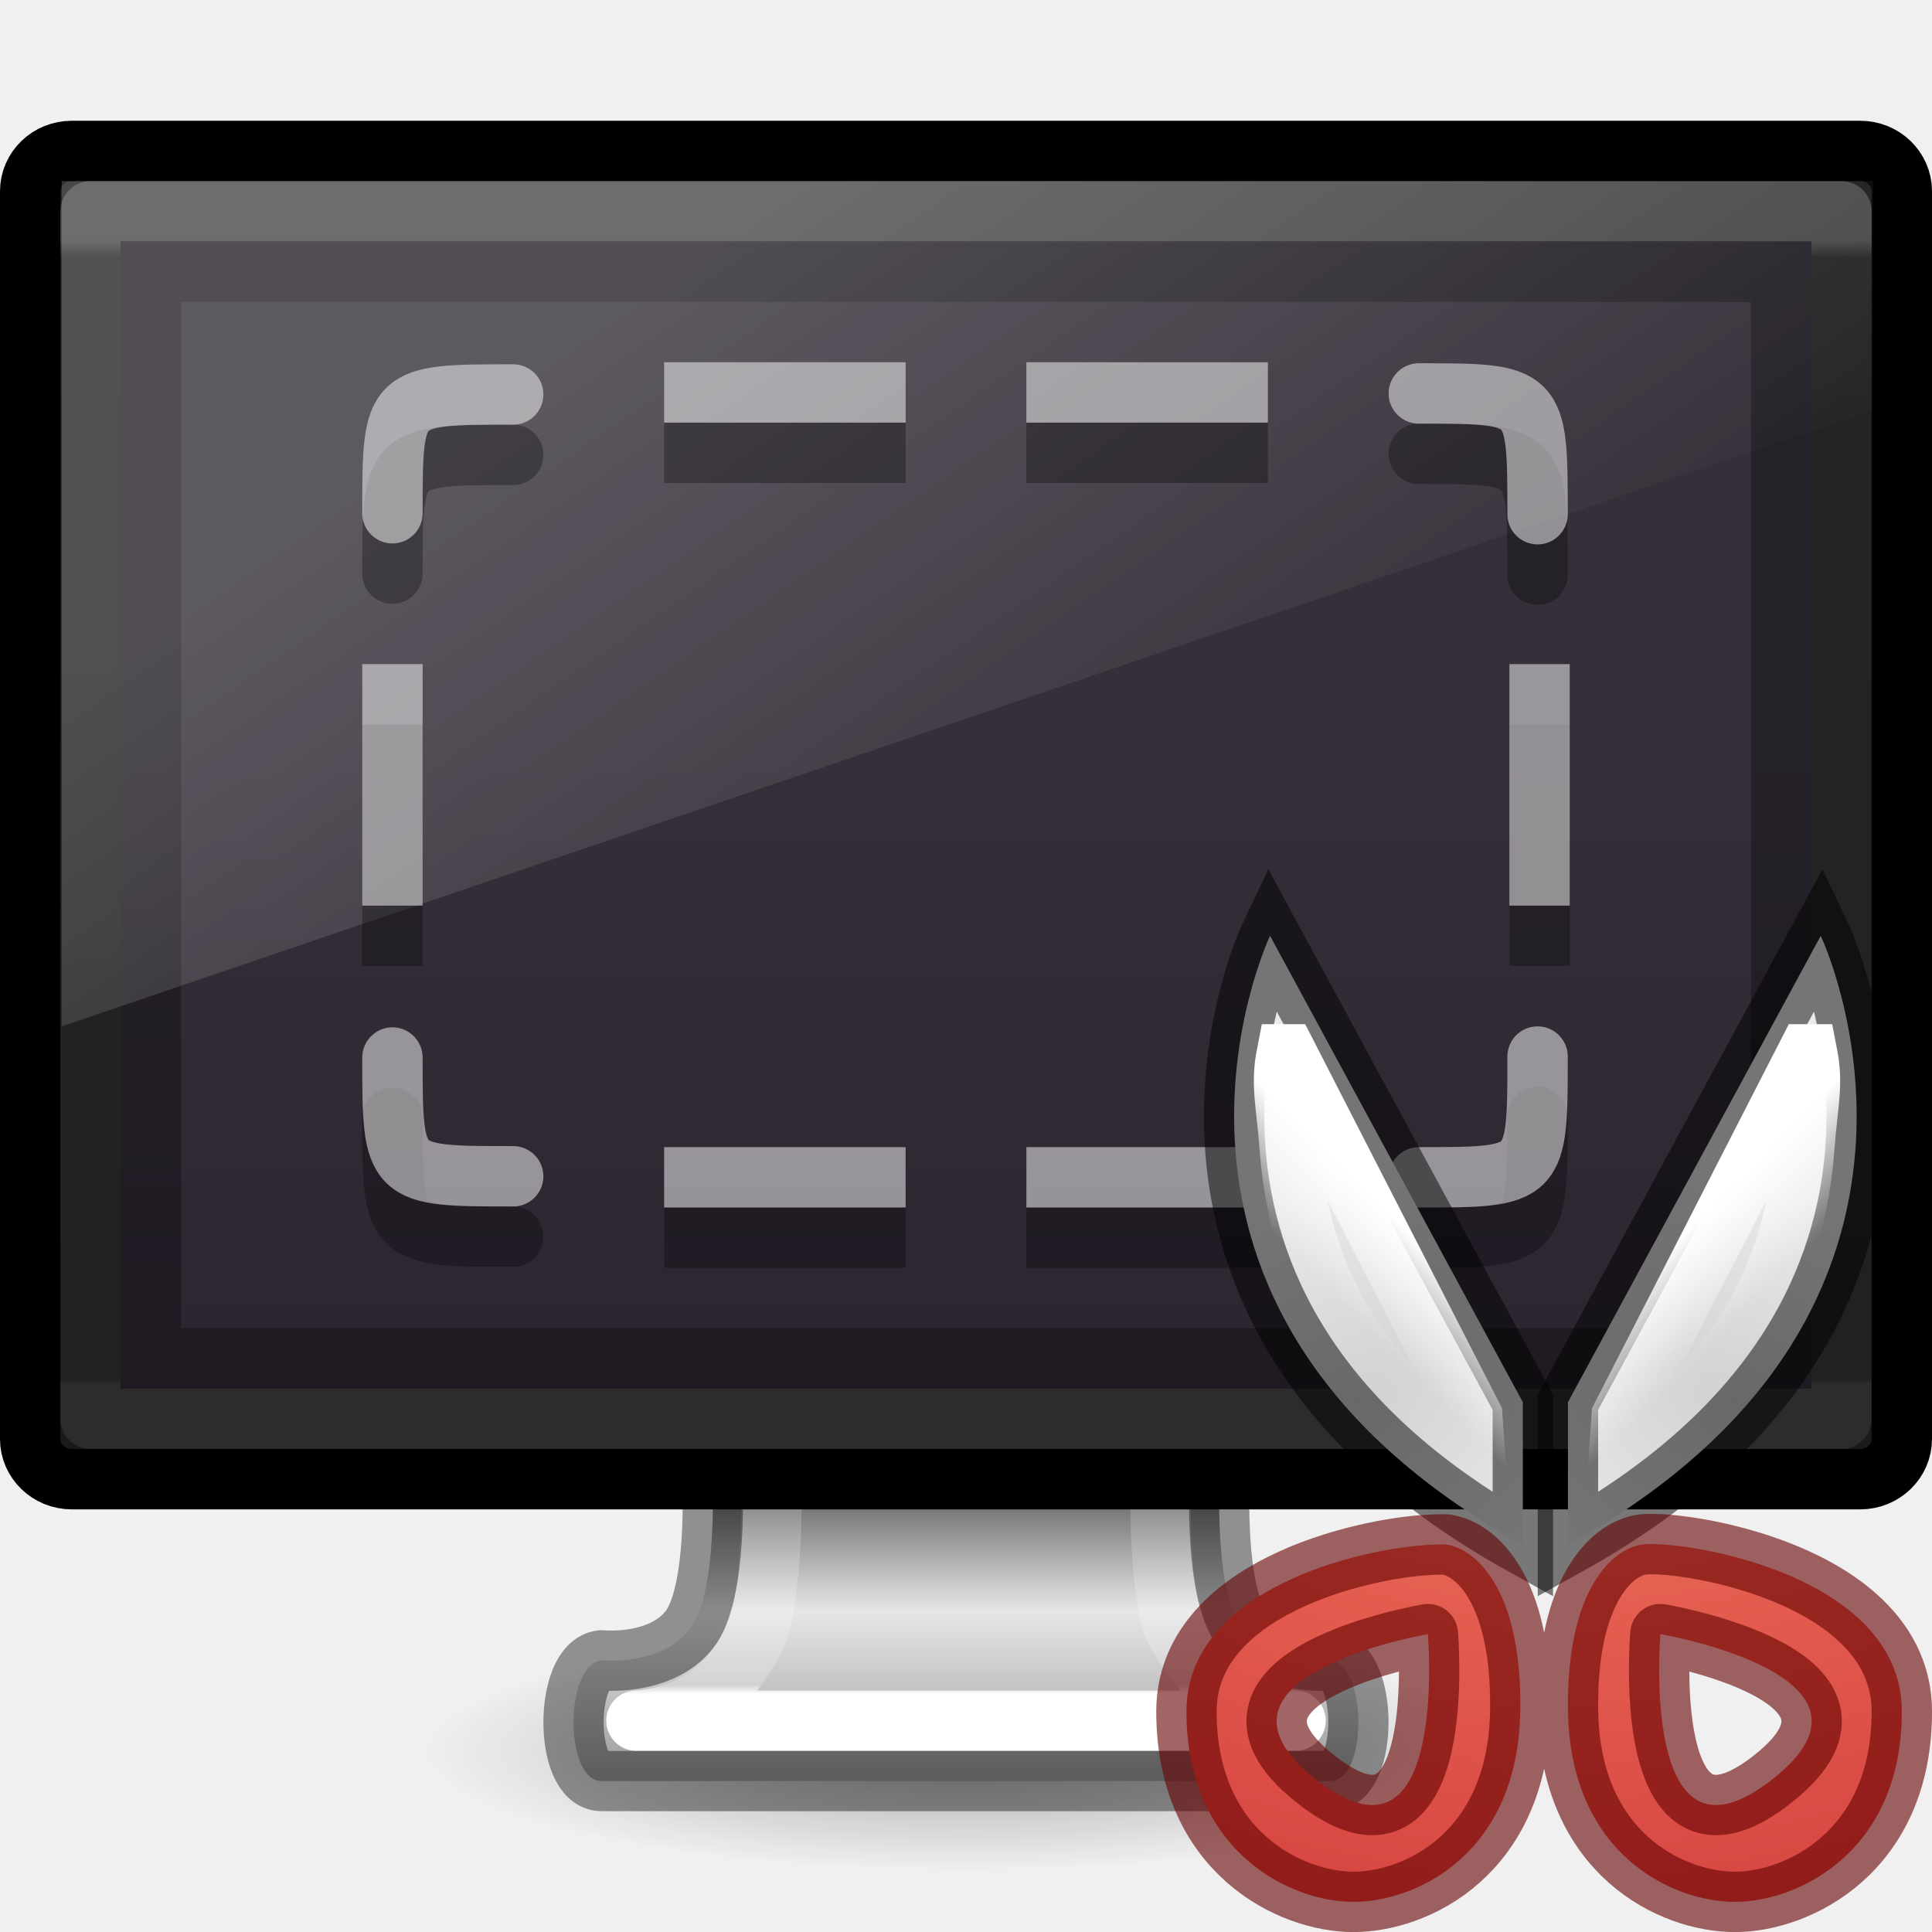
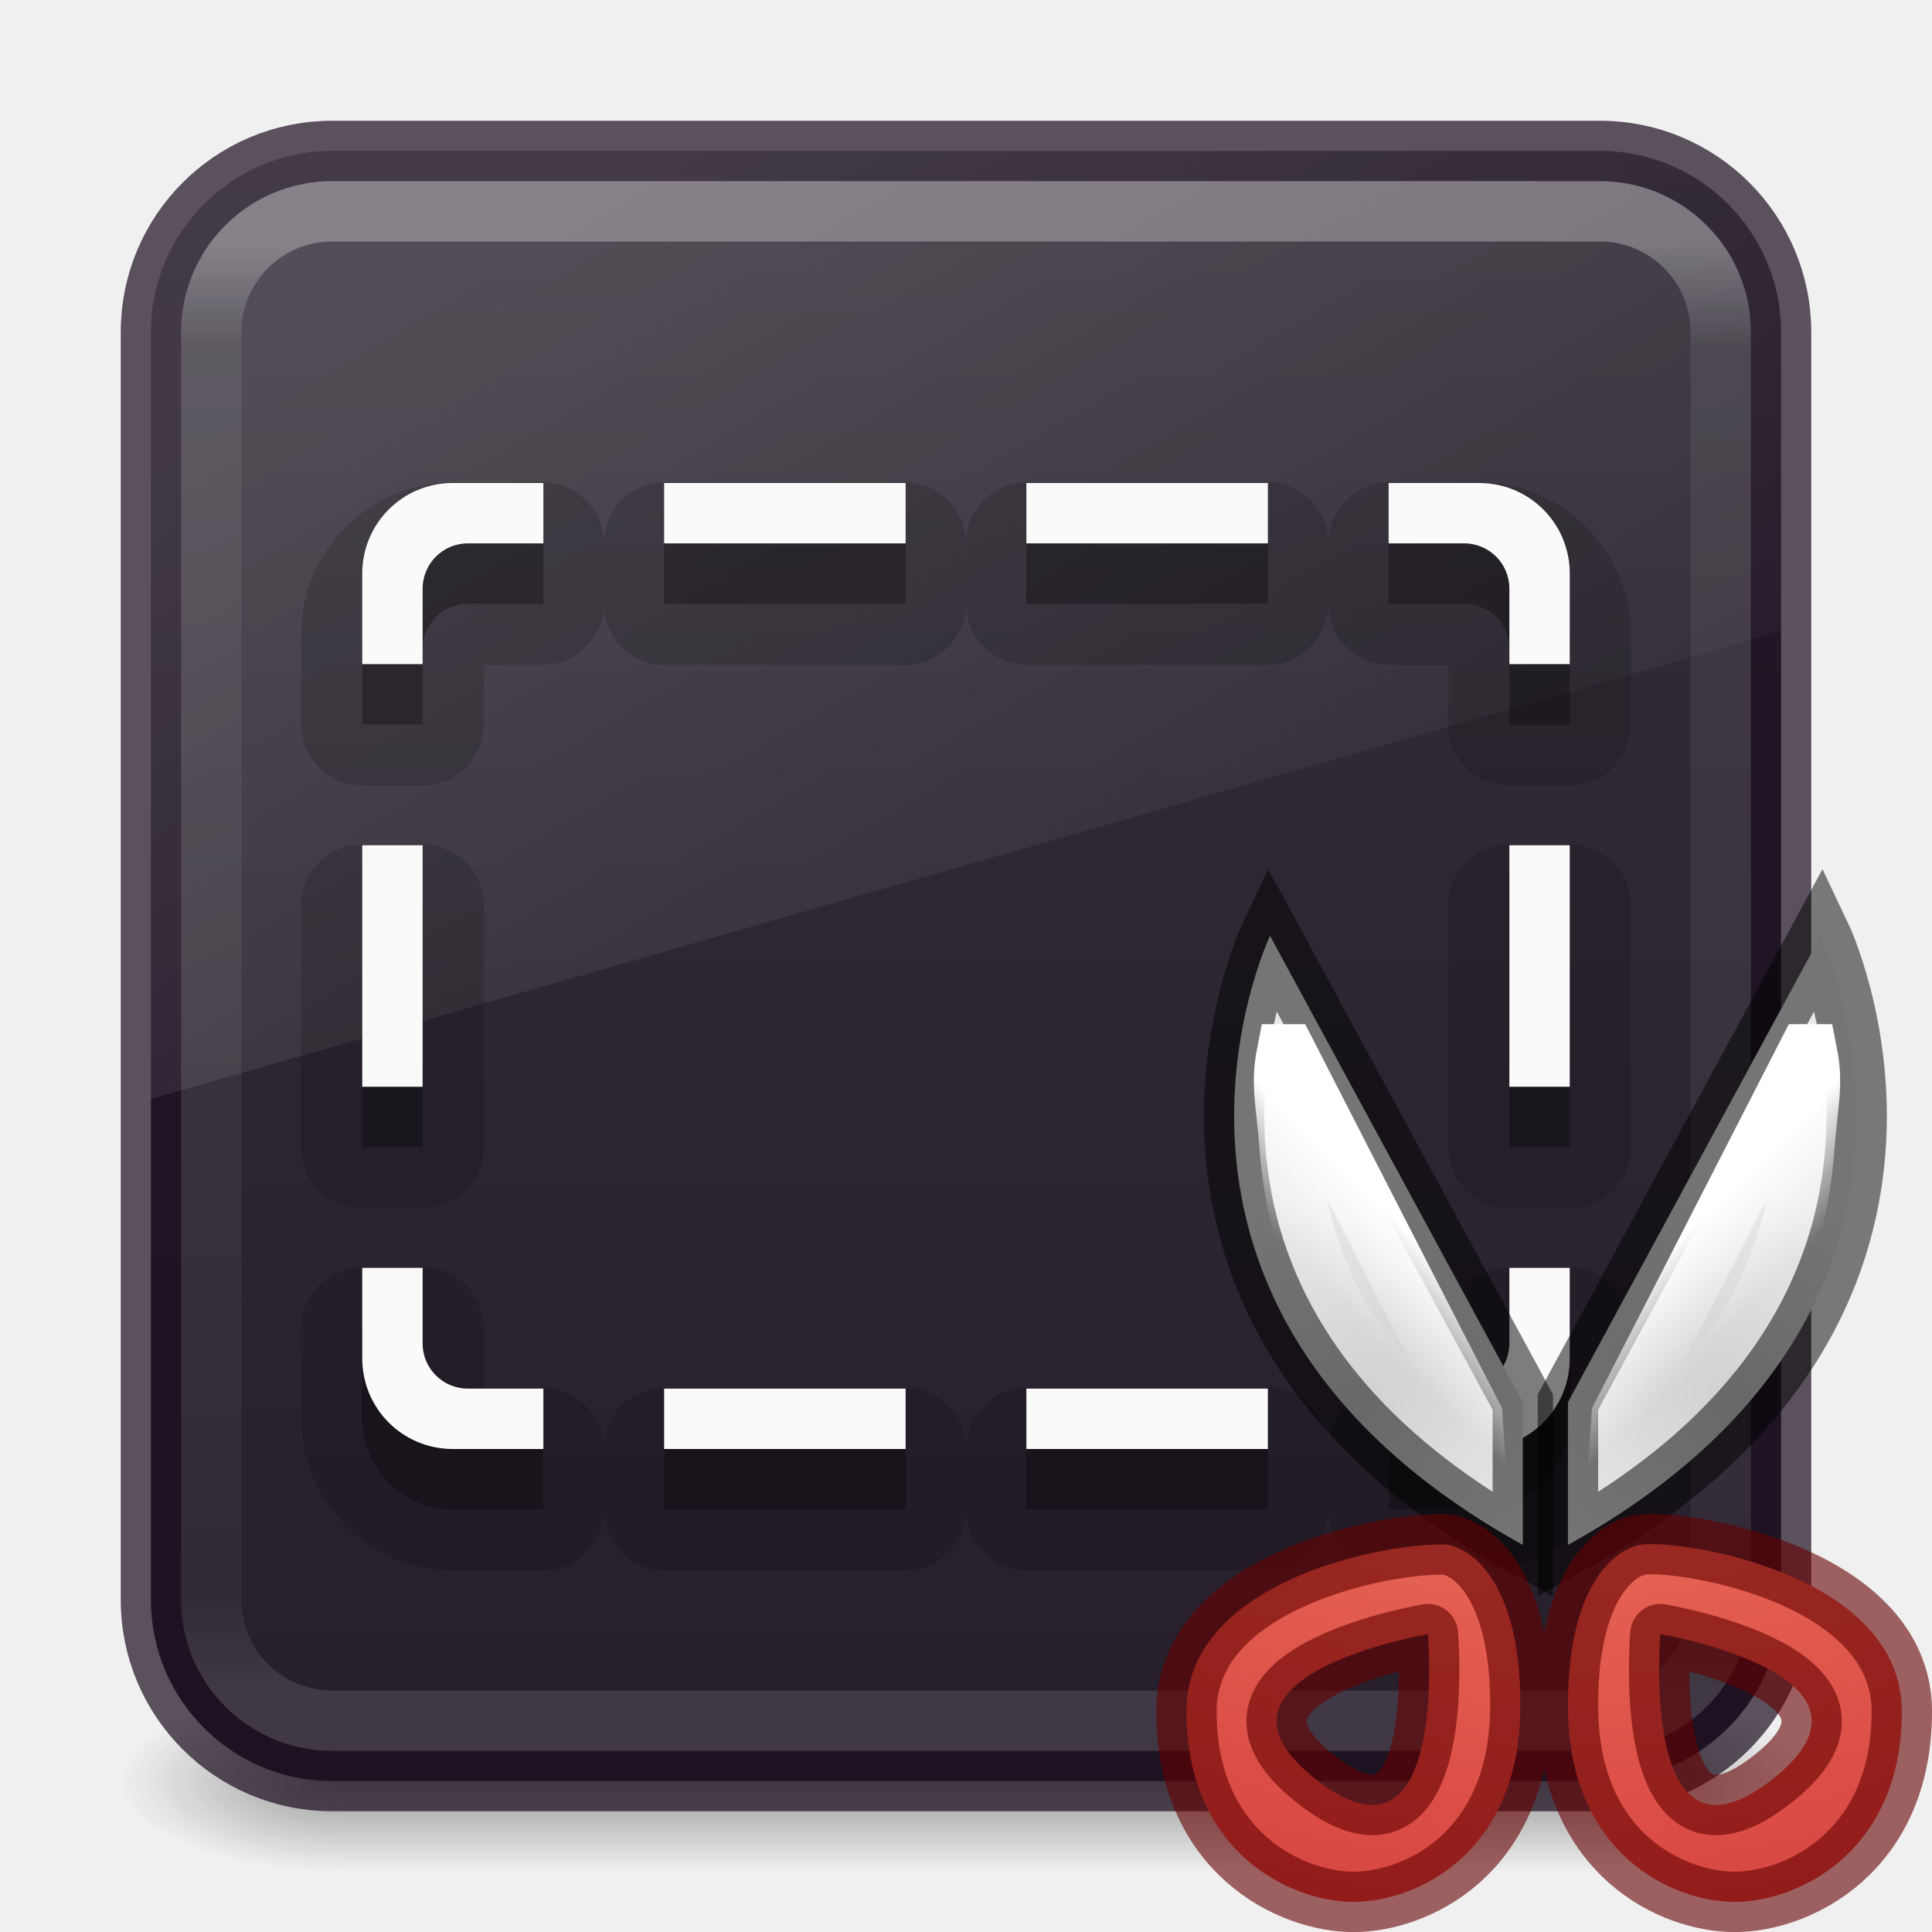
- <svg xmlns="http://www.w3.org/2000/svg" xmlns:xlink="http://www.w3.org/1999/xlink" id="svg4032" height="32" width="32" version="1.1">
-   <defs id="defs4034">
-     <linearGradient id="linearGradient4293">
-       <stop offset="0" style="stop-color:#ffffff;stop-opacity:1" id="stop4295" />
-       <stop offset="0.034" style="stop-color:#ffffff;stop-opacity:0.235" id="stop4297" />
-       <stop offset="0.969" style="stop-color:#ffffff;stop-opacity:0.157" id="stop4299" />
-       <stop offset="1" style="stop-color:#ffffff;stop-opacity:0.392" id="stop4301" />
+ <svg xmlns="http://www.w3.org/2000/svg" xmlns:xlink="http://www.w3.org/1999/xlink" version="1.1" width="32" height="32" id="svg4151">
+   <defs id="defs4153">
+     <linearGradient id="linearGradient4281">
+       <stop offset="0" style="stop-color:#ffffff;stop-opacity:1" id="stop4283" />
+       <stop offset="0.075" style="stop-color:#ffffff;stop-opacity:0.235" id="stop4285" />
+       <stop offset="0.939" style="stop-color:#ffffff;stop-opacity:0.157" id="stop4287" />
+       <stop offset="1" style="stop-color:#ffffff;stop-opacity:0.392" id="stop4289" />
    </linearGradient>
-     <linearGradient id="linearGradient3223">
-       <stop offset="0" style="stop-color:#ffffff;stop-opacity:1" id="stop3225" />
-       <stop offset="0.015" style="stop-color:#ffffff;stop-opacity:0.235" id="stop3227" />
-       <stop offset="0.996" style="stop-color:#ffffff;stop-opacity:0.157" id="stop3229" />
-       <stop offset="1" style="stop-color:#ffffff;stop-opacity:0.392" id="stop3231" />
+     <linearGradient x1="24" y1="6.24" x2="24" y2="41.76" id="linearGradient3174" xlink:href="#linearGradient4281" gradientUnits="userSpaceOnUse" gradientTransform="matrix(0.6756757,0,0,0.6756757,-0.216217,-0.2162063)" />
+     <radialGradient cx="4.993" cy="43.5" r="2.5" fx="4.993" fy="43.5" id="radialGradient2976" xlink:href="#linearGradient3688-166-749-6" gradientUnits="userSpaceOnUse" gradientTransform="matrix(2.003784,0,0,1.4,27.98813,-17.4)" />
+     <linearGradient id="linearGradient3688-166-749-6">
+       <stop id="stop2883-8" style="stop-color:#181818;stop-opacity:1" offset="0" />
+       <stop id="stop2885-3" style="stop-color:#181818;stop-opacity:0" offset="1" />
    </linearGradient>
-     <linearGradient id="linearGradient3178">
-       <stop offset="0" style="stop-color:#787878;stop-opacity:1" id="stop3180" />
-       <stop offset="0.24" style="stop-color:#c8c8c8;stop-opacity:1" id="stop3184" />
-       <stop offset="0.335" style="stop-color:#e6e6e6;stop-opacity:1" id="stop3186" />
-       <stop offset="1" style="stop-color:#8c8c8c;stop-opacity:1" id="stop3188" />
+     <radialGradient cx="4.993" cy="43.5" r="2.5" fx="4.993" fy="43.5" id="radialGradient2978" xlink:href="#linearGradient3688-464-309-7" gradientUnits="userSpaceOnUse" gradientTransform="matrix(2.003784,0,0,1.4,-20.01187,-104.4)" />
+     <linearGradient id="linearGradient3688-464-309-7">
+       <stop id="stop2889-0" style="stop-color:#181818;stop-opacity:1" offset="0" />
+       <stop id="stop2891-66" style="stop-color:#181818;stop-opacity:0" offset="1" />
    </linearGradient>
-     <linearGradient id="linearGradient10691-1">
-       <stop offset="0" style="stop-color:#000000;stop-opacity:1" id="stop10693-3" />
-       <stop offset="1" style="stop-color:#000000;stop-opacity:0" id="stop10695-1" />
+     <linearGradient x1="25.058" y1="47.028" x2="25.058" y2="39.999" id="linearGradient2980" xlink:href="#linearGradient3702-501-757-3" gradientUnits="userSpaceOnUse" />
+     <linearGradient id="linearGradient3702-501-757-3">
+       <stop id="stop2895-3" style="stop-color:#181818;stop-opacity:0" offset="0" />
+       <stop id="stop2897-28" style="stop-color:#181818;stop-opacity:1" offset="0.5" />
+       <stop id="stop2899-8" style="stop-color:#181818;stop-opacity:0" offset="1" />
    </linearGradient>
-     <linearGradient gradientTransform="matrix(0.681844,0,0,0.6063426,-254.2496,-27.79798)" gradientUnits="userSpaceOnUse" xlink:href="#linearGradient3178" id="linearGradient3138" y2="95.366" x2="397.073" y1="87.076" x1="397.073" />
-     <radialGradient gradientTransform="matrix(1.245086,0,0,0.2766858,7.654546,8.631578)" gradientUnits="userSpaceOnUse" xlink:href="#linearGradient10691-1" id="radialGradient3143" fy="73.616" fx="6.703" r="7.228" cy="73.616" cx="6.703" />
-     <linearGradient gradientTransform="matrix(0.767353,0,0,0.517399,-2.41648,1.589522)" gradientUnits="userSpaceOnUse" xlink:href="#linearGradient4293" id="linearGradient3157" y2="42.989" x2="24.81" y1="51.15" x1="24.81" />
-     <linearGradient gradientTransform="matrix(0.7837839,0,0,0.5405405,-2.810818,0.5270332)" gradientUnits="userSpaceOnUse" xlink:href="#linearGradient3223" id="linearGradient3200" y2="41.423" x2="24" y1="6.392" x1="24" />
-     <linearGradient id="outerBackgroundGradient-5-0-2">
-       <stop offset="0" style="stop-color:#261e2b;stop-opacity:1" id="stop3864-8-6-4-7" />
-       <stop offset="1" style="stop-color:#352f39;stop-opacity:1" id="stop3866-9-1-86-7" />
+     <radialGradient gradientTransform="matrix(-0.3999478,-0.7980644,-1.199829,0.5985514,1276.255,-586.2311)" gradientUnits="userSpaceOnUse" xlink:href="#linearGradient3764" id="radialGradient4407" fy="1039.7" fx="15" r="3.527" cy="1039.7" cx="15" />
+     <linearGradient id="linearGradient3764">
+       <stop id="stop3766" style="stop-color:#d1d1d1;stop-opacity:1" offset="0" />
+       <stop id="stop3768" style="stop-color:#eaeaea;stop-opacity:1" offset="1" />
    </linearGradient>
-     <linearGradient gradientTransform="matrix(0.7000001,0,0,0.8260869,1.299998,10.6087)" gradientUnits="userSpaceOnUse" xlink:href="#outerBackgroundGradient-5-0-2" id="linearGradient3248" y2="2" x2="15" y1="24.619" x1="15" />
-     <linearGradient id="linearGradient3880-3">
-       <stop offset="0" style="stop-color:#ffffff;stop-opacity:1" id="stop3883-1" />
-       <stop offset="1" style="stop-color:#ffffff;stop-opacity:0" id="stop3885-5" />
+     <radialGradient gradientTransform="matrix(0.3999478,-0.7980644,1.199829,0.5985514,-1225.064,-586.2311)" gradientUnits="userSpaceOnUse" xlink:href="#linearGradient3764" id="radialGradient4409" fy="1039.7" fx="15" r="3.527" cy="1039.7" cx="15" />
+     <radialGradient gradientTransform="matrix(0,2.085674,-2.576646,0,51.56159,1.953842)" gradientUnits="userSpaceOnUse" xlink:href="#linearGradient3242-7-6" id="radialGradient4411" fy="9.994" fx="8.863" r="12.672" cy="9.994" cx="8.863" />
+     <linearGradient id="linearGradient3242-7-6">
+       <stop id="stop3244-6-4" style="stop-color:#f89b7e;stop-opacity:1" offset="0" />
+       <stop id="stop3246-7-5" style="stop-color:#e35d4f;stop-opacity:1" offset="0.262" />
+       <stop id="stop3248-8-6" style="stop-color:#c6262e;stop-opacity:1" offset="0.661" />
+       <stop id="stop3250-6-8" style="stop-color:#690b2c;stop-opacity:1" offset="1" />
    </linearGradient>
-     <linearGradient gradientTransform="matrix(0.7500001,0,0,0.7777777,0.2711012,9.222222)" gradientUnits="userSpaceOnUse" xlink:href="#linearGradient3880-3" id="linearGradient3368" y2="12" x2="20" y1="-3" x1="10" />
-     <linearGradient id="linearGradient3242-7-6">
-       <stop offset="0" style="stop-color:#f89b7e;stop-opacity:1" id="stop3244-6-4" />
-       <stop offset="0.262" style="stop-color:#e35d4f;stop-opacity:1" id="stop3246-7-5" />
-       <stop offset="0.661" style="stop-color:#c6262e;stop-opacity:1" id="stop3248-8-6" />
-       <stop offset="1" style="stop-color:#690b2c;stop-opacity:1" id="stop3250-6-8" />
-     </linearGradient>
-     <linearGradient id="linearGradient4685-8">
-       <stop offset="0" style="stop-color:#ffffff;stop-opacity:1" id="stop4687-4" />
-       <stop offset="1" style="stop-color:#ffffff;stop-opacity:0" id="stop4689-7" />
-     </linearGradient>
+     <linearGradient gradientTransform="matrix(0.490435,0,0,0.5004551,1.007456,0.7802657)" gradientUnits="userSpaceOnUse" xlink:href="#linearGradient4685" id="linearGradient4413" y2="42.054" x2="58.033" y1="40" x1="56" />
    <linearGradient id="linearGradient4685">
      <stop offset="0" style="stop-color:#ffffff;stop-opacity:1" id="stop4687" />
      <stop offset="1" style="stop-color:#ffffff;stop-opacity:0" id="stop4689" />
    </linearGradient>
-     <linearGradient id="linearGradient3764">
-       <stop offset="0" style="stop-color:#d1d1d1;stop-opacity:1" id="stop3766" />
-       <stop offset="1" style="stop-color:#eaeaea;stop-opacity:1" id="stop3768" />
+     <linearGradient gradientTransform="matrix(-0.490435,0,0,0.5004551,50.23125,0.780266)" gradientUnits="userSpaceOnUse" xlink:href="#linearGradient4685" id="linearGradient4415" y2="42.054" x2="58.033" y1="40" x1="56" />
+     <linearGradient xlink:href="#outerBackgroundGradient-5-0" id="linearGradient4158" x1="41.609" y1="241.856" x2="41.609" y2="136.244" gradientUnits="userSpaceOnUse" gradientTransform="matrix(0.262136,0,0,0.2621359,-0.7766985,-33.56358)" />
+     <linearGradient id="outerBackgroundGradient-5-0">
+       <stop id="stop3864-8-6-4" offset="0" style="stop-color:#261e2b;stop-opacity:1;" />
+       <stop id="stop3866-9-1-86" offset="1" style="stop-color:#352f39;stop-opacity:1;" />
    </linearGradient>
-     <radialGradient gradientTransform="matrix(-0.3999478,-0.7980644,-1.199829,0.5985514,1276.255,-586.2311)" gradientUnits="userSpaceOnUse" xlink:href="#linearGradient3764" id="radialGradient4407" fy="1039.7" fx="15" r="3.527" cy="1039.7" cx="15" />
-     <radialGradient gradientTransform="matrix(0.3999478,-0.7980644,1.199829,0.5985514,-1225.064,-586.2311)" gradientUnits="userSpaceOnUse" xlink:href="#linearGradient3764" id="radialGradient4409" fy="1039.7" fx="15" r="3.527" cy="1039.7" cx="15" />
-     <radialGradient gradientTransform="matrix(0,2.085674,-2.576646,0,51.56159,1.953842)" gradientUnits="userSpaceOnUse" xlink:href="#linearGradient3242-7-6" id="radialGradient4411" fy="9.994" fx="8.863" r="12.672" cy="9.994" cx="8.863" />
-     <linearGradient gradientTransform="matrix(0.490435,0,0,0.5004551,1.007456,0.7802657)" gradientUnits="userSpaceOnUse" xlink:href="#linearGradient4685" id="linearGradient4413" y2="42.054" x2="58.033" y1="40" x1="56" />
-     <linearGradient gradientTransform="matrix(-0.490435,0,0,0.5004551,50.23125,0.780266)" gradientUnits="userSpaceOnUse" xlink:href="#linearGradient4685-8" id="linearGradient4415" y2="42.054" x2="58.033" y1="40" x1="56" />
+     <linearGradient xlink:href="#linearGradient4685" id="linearGradient2019" gradientUnits="userSpaceOnUse" gradientTransform="matrix(1.218696,0,0,1.065638,-9.523188,10.6462)" x1="10" y1="-3" x2="20" y2="12" />
  </defs>
-   <path style="opacity:0.3;fill:url(#radialGradient3143);fill-opacity:1;fill-rule:nonzero;stroke:none;stroke-width:0.8;marker:none;visibility:visible;display:inline;overflow:visible" id="path2589" d="m 25,29 c 0,1.105 -4.029,2 -9,2 C 11.029,31 7,30.105 7,29 7,27.895 11.029,27 16,27 20.971,27 25,27.895 25,29 l 0,0 z" />
-   <path style="color:#000000;fill:url(#linearGradient3138);fill-opacity:1;fill-rule:nonzero;stroke:none;stroke-width:0.998;marker:none;visibility:visible;display:inline;overflow:visible;enable-background:new" id="rect1789-8" d="m 11.799,24.5 c 0,0 0.097,1.899 -0.387,2.5 -0.484,0.601 -1.447,0.5 -1.447,0.5 -0.618,0.063 -0.623,2 0,2 l 12.069,0 c 0.623,0 0.618,-1.938 0,-2 0,0 -0.963,0.101 -1.446,-0.5 -0.484,-0.601 -0.387,-2.5 -0.387,-2.5 l -8.403,0 z" />
-   <path style="color:#000000;fill:none;stroke:url(#linearGradient3157);stroke-width:1;stroke-linecap:round;stroke-linejoin:round;stroke-miterlimit:4;stroke-opacity:1;stroke-dasharray:none;stroke-dashoffset:0;marker:none;visibility:visible;display:inline;overflow:visible;enable-background:accumulate" id="path4050" d="m 12.786,22.209 c 0,0 0.002,2.844 -0.02,3.261 -0.02,0.382 -0.056,0.786 -0.118,1.158 -0.063,0.371 -0.197,0.652 -0.442,0.988 -0.54,0.742 -1.338,0.865 -1.664,0.884 l 10.916,0 C 21.131,28.481 20.369,28.288 19.828,27.547 19.584,27.21 19.414,27 19.352,26.628 19.289,26.257 19.253,25.852 19.234,25.47 19.212,25.053 19.214,22.209 19.214,22.209 z" />
-   <path style="opacity:0.4;color:#000000;fill:none;stroke:#000000;stroke-width:0.998;stroke-linecap:round;stroke-linejoin:round;stroke-miterlimit:4;stroke-opacity:1;stroke-dasharray:none;stroke-dashoffset:0.5;marker:none;visibility:visible;display:inline;overflow:visible;enable-background:new" id="rect1789-8-2" d="m 11.799,24.5 c 0,0 0.097,1.899 -0.387,2.5 -0.484,0.601 -1.447,0.5 -1.447,0.5 -0.618,0.063 -0.623,2 0,2 l 12.069,0 c 0.623,0 0.618,-1.938 0,-2 0,0 -0.963,0.101 -1.446,-0.5 -0.484,-0.601 -0.387,-2.5 -0.387,-2.5 l -8.403,0 z" />
-   <rect style="fill:#1a1a1a;fill-opacity:1;stroke:#000000;stroke-width:1;stroke-linecap:round;stroke-linejoin:round;stroke-miterlimit:4;stroke-opacity:1;stroke-dasharray:none;stroke-dashoffset:0.5" id="rect2722" y="2.5" x="0.5" ry="0.667" rx="0.689" height="22" width="31" />
-   <rect style="opacity:0.2;fill:none;stroke:url(#linearGradient3200);stroke-width:1;stroke-linecap:round;stroke-linejoin:round;stroke-miterlimit:4;stroke-opacity:1;stroke-dasharray:none;stroke-dashoffset:0" id="rect6741-9" y="3.5" x="1.5" ry="0" rx="0" height="20" width="29" />
-   <path style="fill:url(#linearGradient3248);fill-opacity:1;stroke:none;display:inline" id="rect2722-0-2" d="M 2,4 30,4 30,23 2,23 z" />
-   <path style="opacity:0.3;color:#000000;fill:#000000;fill-opacity:1;fill-rule:nonzero;stroke:none;marker:none;visibility:visible;display:inline;overflow:visible;enable-background:accumulate" id="rect2722-0-2-0" d="M 2,4 2,23 30,23 30,4 z M 3,5 29,5 29,22 3,22 z" />
-   <path style="opacity:0.2;fill:url(#linearGradient3368);fill-opacity:1;stroke:none;display:inline" id="rect3872-1" d="m 1.021,3 0,14 L 31.021,6.792 31.021,3 z" />
-   <path style="opacity:0.3;fill:#000000;fill-opacity:1;fill-rule:evenodd;stroke:none" id="path4477-4-2" d="m 11,7 0,1 4,0 0,-1 -4,0 z m 6,0 0,1 4,0 0,-1 -4,0 z m -11,5 0,4 1,0 0,-4 -1,0 z m 19,0 0,4 1,0 0,-4 -1,0 z m -14,8 0,1 4,0 0,-1 -4,0 z m 6,0 0,1 4,0 0,-1 -4,0 z" />
-   <path style="opacity:0.5;fill:#ffffff;fill-opacity:1;fill-rule:evenodd;stroke:none" id="path4477-4" d="m 11,6 0,1 4,0 0,-1 -4,0 z m 6,0 0,1 4,0 0,-1 -4,0 z m -11,5 0,4 1,0 0,-4 -1,0 z m 19,0 0,4 1,0 0,-4 -1,0 z m -14,8 0,1 4,0 0,-1 -4,0 z m 6,0 0,1 4,0 0,-1 -4,0 z" />
-   <path style="opacity:0.3;fill:none;stroke:#000000;stroke-width:1;stroke-linecap:round;stroke-linejoin:miter;stroke-miterlimit:4;stroke-opacity:1;stroke-dasharray:none" id="path2387-0-1-2-8" d="m 25.467,18.5 c 0,2 0,2 -1.967,2 m -15,-0.017 c -2,0 -2,0 -2,-1.967 M 25.467,9.517 c 0,-2 0,-2 -1.967,-2 m -15,0.017 c -2,0 -2,0 -2,1.967" />
-   <path style="opacity:0.5;fill:none;stroke:#ffffff;stroke-width:1;stroke-linecap:round;stroke-linejoin:miter;stroke-miterlimit:4;stroke-opacity:1;stroke-dasharray:none" id="path2387-0-1-2" d="m 25.467,17.5 c 0,2 0,2 -1.967,2 m -15,-0.017 c -2,0 -2,0 -2,-1.967 M 25.467,8.517 c 0,-2 0,-2 -1.967,-2 m -15,0.017 c -2,0 -2,0 -2,1.967" />
-   <g id="g4397" transform="matrix(1.120137,0,0,1.120137,-3.074,-3.784306)">
-     <path style="fill:url(#radialGradient4407);fill-opacity:1;stroke:none" id="path3782" d="m 25.262,24.112 -3.738,-6.896 c 0,0 -2.609,5.488 3.738,9.007 z" />
-     <path style="fill:url(#radialGradient4409);fill-opacity:1;stroke:none" id="path2990" d="m 25.929,24.112 3.738,-6.896 c 0,0 2.609,5.488 -3.738,9.007 z" />
-     <path style="color:#000000;fill:url(#radialGradient4411);fill-opacity:1;fill-rule:nonzero;stroke:none;stroke-width:1;marker:none;visibility:visible;display:inline;overflow:visible;enable-background:accumulate" id="path3788" d="m 23.858,26.223 c -0.974,0.052 -3.57,0.641 -3.57,2.463 0,2.082 1.543,2.815 2.468,2.815 0.926,0 2.432,-0.704 2.468,-2.815 0.029,-1.683 -0.575,-2.359 -1.058,-2.463 -0.06,-0.013 -0.169,-0.007 -0.309,0 z m 3.13,0 c -0.483,0.104 -1.086,0.78 -1.058,2.463 0.036,2.111 1.543,2.815 2.468,2.815 0.926,0 2.468,-0.733 2.468,-2.815 0,-2.082 -3.396,-2.566 -3.879,-2.463 z m -3.13,1.319 c 0,0 0.309,3.612 -1.587,2.199 -2.108,-1.572 1.587,-2.199 1.587,-2.199 z m 3.438,0 c 0,0 3.695,0.627 1.587,2.199 -1.896,1.413 -1.587,-2.199 -1.587,-2.199 z" />
-     <path style="opacity:0.5;fill:none;stroke:#000000;stroke-width:0.893px;stroke-linecap:butt;stroke-linejoin:miter;stroke-opacity:1" id="path3782-0" d="m 25.262,24.112 -3.738,-6.896 c 0,0 -2.609,5.488 3.738,9.007 z" />
-     <path style="opacity:0.5;fill:none;stroke:#000000;stroke-width:0.893px;stroke-linecap:butt;stroke-linejoin:miter;stroke-opacity:1" id="path2990-3" d="m 25.929,24.112 3.738,-6.896 c 0,0 2.609,5.488 -3.738,9.007 z" />
-     <path style="fill:none;stroke:url(#linearGradient4413);stroke-width:0.893px;stroke-linecap:butt;stroke-linejoin:miter;stroke-opacity:1" id="path4683" d="m 29.468,18.969 -2.744,5.354 -0.045,0.65 c 2.139,-1.487 2.642,-3.243 2.747,-4.65 0.047,-0.631 0.132,-0.9 0.043,-1.354 z" />
-     <path style="fill:none;stroke:url(#linearGradient4415);stroke-width:0.893px;stroke-linecap:butt;stroke-linejoin:miter;stroke-opacity:1" id="path4683-1" d="m 21.771,18.969 2.744,5.354 0.045,0.65 c -2.139,-1.487 -2.642,-3.243 -2.747,-4.65 -0.047,-0.631 -0.132,-0.9 -0.043,-1.354 z" />
-     <path style="opacity:0.6;color:#000000;fill:none;stroke:#640000;stroke-width:0.893;stroke-linecap:round;stroke-linejoin:round;stroke-miterlimit:4;stroke-opacity:1;stroke-dasharray:none;stroke-dashoffset:0;marker:none;visibility:visible;display:inline;overflow:visible;enable-background:accumulate" id="path3788-5" d="m 23.858,26.223 c -0.974,0.052 -3.57,0.641 -3.57,2.463 0,2.082 1.543,2.815 2.468,2.815 0.926,0 2.432,-0.704 2.468,-2.815 0.029,-1.683 -0.575,-2.359 -1.058,-2.463 -0.06,-0.013 -0.169,-0.007 -0.309,0 z m 3.13,0 c -0.483,0.104 -1.086,0.78 -1.058,2.463 0.036,2.111 1.543,2.815 2.468,2.815 0.926,0 2.468,-0.733 2.468,-2.815 0,-2.082 -3.396,-2.566 -3.879,-2.463 z m -3.13,1.319 c 0,0 0.309,3.612 -1.587,2.199 -2.108,-1.572 1.587,-2.199 1.587,-2.199 z m 3.438,0 c 0,0 3.695,0.627 1.587,2.199 -1.896,1.413 -1.587,-2.199 -1.587,-2.199 z" />
+   <g style="display:inline" id="g2036-2" transform="matrix(0.6999997,0,0,0.3333336,-0.8000002,15.33333)">
+     <g style="opacity:0.4" id="g3712-3" transform="matrix(1.052632,0,0,1.285713,-1.263158,-13.42854)">
+       <rect style="fill:url(#radialGradient2976);fill-opacity:1;stroke:none" id="rect2801-0" y="40" x="38" height="7" width="5" />
+       <rect style="fill:url(#radialGradient2978);fill-opacity:1;stroke:none" id="rect3696-2" transform="scale(-1,-1)" y="-47" x="-10" height="7" width="5" />
+       <rect style="fill:url(#linearGradient2980);fill-opacity:1;stroke:none" id="rect3700-1" y="40" x="10" height="7" width="28" />
+     </g>
+   </g>
+   <rect style="color:#000000;clip-rule:nonzero;display:inline;overflow:visible;visibility:visible;opacity:1;isolation:auto;mix-blend-mode:normal;color-interpolation:sRGB;color-interpolation-filters:linearRGB;solid-color:#000000;solid-opacity:1;fill:url(#linearGradient4158);fill-opacity:1;fill-rule:nonzero;stroke:#1a0e1f;stroke-width:1;stroke-linecap:butt;stroke-linejoin:miter;stroke-miterlimit:4;stroke-dasharray:none;stroke-dashoffset:0;stroke-opacity:0.7;marker:none;color-rendering:auto;image-rendering:auto;shape-rendering:auto;text-rendering:auto;enable-background:accumulate;font-variation-settings:normal;vector-effect:none;-inkscape-stroke:none;stop-color:#000000;stop-opacity:1" id="rect5505-21" y="2.5" x="2.5" ry="3" rx="3" height="27" width="27" />
+   <rect style="opacity:0.3;fill:none;stroke:url(#linearGradient3174);stroke-width:1;stroke-linecap:round;stroke-linejoin:round;stroke-miterlimit:4;stroke-dasharray:none;stroke-dashoffset:0;stroke-opacity:1" id="rect6741-7-4" y="3.5" x="3.5" ry="2" rx="2" height="25" width="25" />
+   <path id="rect3872-3-2" style="display:inline;opacity:0.15;fill:url(#linearGradient2019);fill-opacity:1;stroke:none;stroke-width:1.334" d="M 5.5 2.5 C 3.838 2.5 2.5 3.838 2.5 5.5 L 2.5 18.203 L 29.5 10.455 L 29.5 5.5 C 29.5 3.838 28.162 2.5 26.5 2.5 L 5.5 2.5 z " />
+   <path id="rect3540-2" style="font-variation-settings:normal;vector-effect:none;fill:#000000;fill-opacity:1;stroke:none;stroke-width:1;stroke-linecap:butt;stroke-linejoin:miter;stroke-miterlimit:4;stroke-dasharray:none;stroke-dashoffset:0;stroke-opacity:1;-inkscape-stroke:none;marker:none;stop-color:#000000;opacity:0.3;stop-opacity:1" d="M 7.5,9 C 6.669,9 6,9.669 6,10.5 V 12 H 7 V 10.75 C 7,10.335 7.335,10 7.75,10 H 9 V 9 Z M 11,9 v 1 h 4 V 9 Z m 6,0 v 1 h 4 V 9 Z m 6,0 v 1 h 1.25 C 24.666,10 25,10.335 25,10.75 V 12 h 1 V 10.5 C 26,9.669 25.331,9 24.5,9 Z M 6,15 v 4 h 1 v -4 z m 19,0 v 4 h 1 V 15 Z M 6,22 v 1.5 C 6,24.331 6.669,25 7.5,25 H 9 V 24 H 7.75 C 7.335,24 7,23.666 7,23.25 V 22 Z m 19,0 v 1.25 C 25,23.666 24.666,24 24.25,24 H 23 v 1 h 1.5 C 25.331,25 26,24.331 26,23.5 V 22 Z m -14,2 v 1 h 4 v -1 z m 6,0 v 1 h 4 v -1 z" />
+   <path id="rect3540-2-7" style="font-variation-settings:normal;opacity:0.15;vector-effect:none;fill:#000000;fill-opacity:1;stroke:none;stroke-width:1;stroke-linecap:butt;stroke-linejoin:miter;stroke-miterlimit:4;stroke-dasharray:none;stroke-dashoffset:0;stroke-opacity:1;-inkscape-stroke:none;marker:none;stop-color:#000000;stop-opacity:1" d="M 7.5,7.988 C 6.126,7.988 4.988,9.126 4.988,10.5 V 12 A 1.011,1.011 0 0 0 6,13.012 H 7 A 1.011,1.011 0 0 0 8.012,12 V 11.012 H 9 a 1.011,1.011 0 0 0 1,-1 1.011,1.011 0 0 0 1,1 h 4 a 1.011,1.011 0 0 0 1,-1 1.011,1.011 0 0 0 1,1 h 4 a 1.011,1.011 0 0 0 1,-1 1.011,1.011 0 0 0 1,1 h 0.988 V 12 A 1.011,1.011 0 0 0 25,13.012 h 1 A 1.011,1.011 0 0 0 27.012,12 V 10.5 C 27.012,9.126 25.874,7.988 24.5,7.988 H 23 a 1.011,1.011 0 0 0 -1,1 1.011,1.011 0 0 0 -1,-1 h -4 a 1.011,1.011 0 0 0 -1,1 1.011,1.011 0 0 0 -1,-1 h -4 a 1.011,1.011 0 0 0 -1,1 1.011,1.011 0 0 0 -1,-1 z M 6,13.988 A 1.011,1.011 0 0 0 4.988,15 v 4 A 1.011,1.011 0 0 0 6,20.012 H 7 A 1.011,1.011 0 0 0 8.012,19 V 15 A 1.011,1.011 0 0 0 7,13.988 Z m 19,0 A 1.011,1.011 0 0 0 23.988,15 v 4 A 1.011,1.011 0 0 0 25,20.012 h 1 A 1.011,1.011 0 0 0 27.012,19 V 15 A 1.011,1.011 0 0 0 26,13.988 Z m -19,7 A 1.011,1.011 0 0 0 4.988,22 v 1.5 c 0,1.374 1.138,2.512 2.512,2.512 H 9 a 1.011,1.011 0 0 0 1,-1 1.011,1.011 0 0 0 1,1 h 4 a 1.011,1.011 0 0 0 1,-1 1.011,1.011 0 0 0 1,1 h 4 a 1.011,1.011 0 0 0 1,-1 1.011,1.011 0 0 0 1,1 h 1.5 c 1.374,0 2.512,-1.138 2.512,-2.512 V 22 A 1.011,1.011 0 0 0 26,20.988 H 25 A 1.011,1.011 0 0 0 23.988,22 v 0.988 H 23 a 1.011,1.011 0 0 0 -1,1 1.011,1.011 0 0 0 -1,-1 h -4 a 1.011,1.011 0 0 0 -1,1 1.011,1.011 0 0 0 -1,-1 h -4 a 1.011,1.011 0 0 0 -1,1 1.011,1.011 0 0 0 -1,-1 H 8.012 V 22 A 1.011,1.011 0 0 0 7,20.988 Z" />
+   <path id="rect3540" style="font-variation-settings:normal;opacity:1;vector-effect:none;fill:#fafafa;fill-opacity:1;stroke:none;stroke-width:1;stroke-linecap:butt;stroke-linejoin:miter;stroke-miterlimit:4;stroke-dasharray:none;stroke-dashoffset:0;stroke-opacity:0.7;-inkscape-stroke:none;marker:none;stop-color:#000000;stop-opacity:1" d="M 7.5,8 C 6.669,8 6,8.669 6,9.5 V 11 H 7 V 9.75 C 7,9.335 7.335,9 7.75,9 H 9 V 8 Z M 11,8 v 1 h 4 V 8 Z m 6,0 v 1 h 4 V 8 Z m 6,0 v 1 h 1.25 C 24.666,9 25,9.335 25,9.75 V 11 h 1 V 9.5 C 26,8.669 25.331,8 24.5,8 Z M 6,14 v 4 h 1 v -4 z m 19,0 v 4 h 1 V 14 Z M 6,21 v 1.5 C 6,23.331 6.669,24 7.5,24 H 9 V 23 H 7.75 C 7.335,23 7,22.666 7,22.25 V 21 Z m 19,0 v 1.25 C 25,22.666 24.666,23 24.25,23 H 23 v 1 h 1.5 C 25.331,24 26,23.331 26,22.5 V 21 Z m -14,2 v 1 h 4 v -1 z m 6,0 v 1 h 4 v -1 z" />
+   <g id="g4397" transform="matrix(1.120137,0,0,1.120137,-3.073999,-3.784306)">
+     <path style="fill:url(#radialGradient4407);fill-opacity:1;stroke:none" id="path3782-1" d="m 25.262,24.112 -3.738,-6.896 c 0,0 -2.609,5.488 3.738,9.007 z" />
+     <path style="fill:url(#radialGradient4409);fill-opacity:1;stroke:none" id="path2990-2" d="m 25.929,24.112 3.738,-6.896 c 0,0 2.609,5.488 -3.738,9.007 z" />
+     <path style="color:#000000;display:inline;overflow:visible;visibility:visible;fill:url(#radialGradient4411);fill-opacity:1;fill-rule:nonzero;stroke:none;stroke-width:1;marker:none;enable-background:accumulate" id="path3788-7" d="m 23.858,26.223 c -0.974,0.052 -3.57,0.641 -3.57,2.463 0,2.082 1.543,2.815 2.468,2.815 0.926,0 2.432,-0.704 2.468,-2.815 0.029,-1.683 -0.575,-2.359 -1.058,-2.463 -0.06,-0.013 -0.169,-0.007 -0.309,0 z m 3.13,0 c -0.483,0.104 -1.086,0.78 -1.058,2.463 0.036,2.111 1.543,2.815 2.468,2.815 0.926,0 2.468,-0.733 2.468,-2.815 0,-2.082 -3.396,-2.566 -3.879,-2.463 z m -3.13,1.319 c 0,0 0.309,3.612 -1.587,2.199 -2.108,-1.572 1.587,-2.199 1.587,-2.199 z m 3.438,0 c 0,0 3.695,0.627 1.587,2.199 -1.896,1.413 -1.587,-2.199 -1.587,-2.199 z" />
+     <path style="opacity:0.5;fill:none;stroke:#000000;stroke-width:0.893px;stroke-linecap:butt;stroke-linejoin:miter;stroke-opacity:1" id="path3782-0-0" d="m 25.262,24.112 -3.738,-6.896 c 0,0 -2.609,5.488 3.738,9.007 z" />
+     <path style="opacity:0.5;fill:none;stroke:#000000;stroke-width:0.893px;stroke-linecap:butt;stroke-linejoin:miter;stroke-opacity:1" id="path2990-3-9" d="m 25.929,24.112 3.738,-6.896 c 0,0 2.609,5.488 -3.738,9.007 z" />
+     <path style="fill:none;stroke:url(#linearGradient4413);stroke-width:0.893px;stroke-linecap:butt;stroke-linejoin:miter;stroke-opacity:1" id="path4683-3" d="m 29.468,18.969 -2.744,5.354 -0.045,0.65 c 2.139,-1.487 2.642,-3.243 2.747,-4.65 0.047,-0.631 0.132,-0.9 0.043,-1.354 z" />
+     <path style="fill:none;stroke:url(#linearGradient4415);stroke-width:0.893px;stroke-linecap:butt;stroke-linejoin:miter;stroke-opacity:1" id="path4683-1-6" d="m 21.771,18.969 2.744,5.354 0.045,0.65 c -2.139,-1.487 -2.642,-3.243 -2.747,-4.65 -0.047,-0.631 -0.132,-0.9 -0.043,-1.354 z" />
+     <path style="color:#000000;display:inline;overflow:visible;visibility:visible;opacity:0.6;fill:none;stroke:#640000;stroke-width:0.893;stroke-linecap:round;stroke-linejoin:round;stroke-miterlimit:4;stroke-dasharray:none;stroke-dashoffset:0;stroke-opacity:1;marker:none;enable-background:accumulate" id="path3788-5-0" d="m 23.858,26.223 c -0.974,0.052 -3.57,0.641 -3.57,2.463 0,2.082 1.543,2.815 2.468,2.815 0.926,0 2.432,-0.704 2.468,-2.815 0.029,-1.683 -0.575,-2.359 -1.058,-2.463 -0.06,-0.013 -0.169,-0.007 -0.309,0 z m 3.13,0 c -0.483,0.104 -1.086,0.78 -1.058,2.463 0.036,2.111 1.543,2.815 2.468,2.815 0.926,0 2.468,-0.733 2.468,-2.815 0,-2.082 -3.396,-2.566 -3.879,-2.463 z m -3.13,1.319 c 0,0 0.309,3.612 -1.587,2.199 -2.108,-1.572 1.587,-2.199 1.587,-2.199 z m 3.438,0 c 0,0 3.695,0.627 1.587,2.199 -1.896,1.413 -1.587,-2.199 -1.587,-2.199 z" />
  </g>
</svg>
